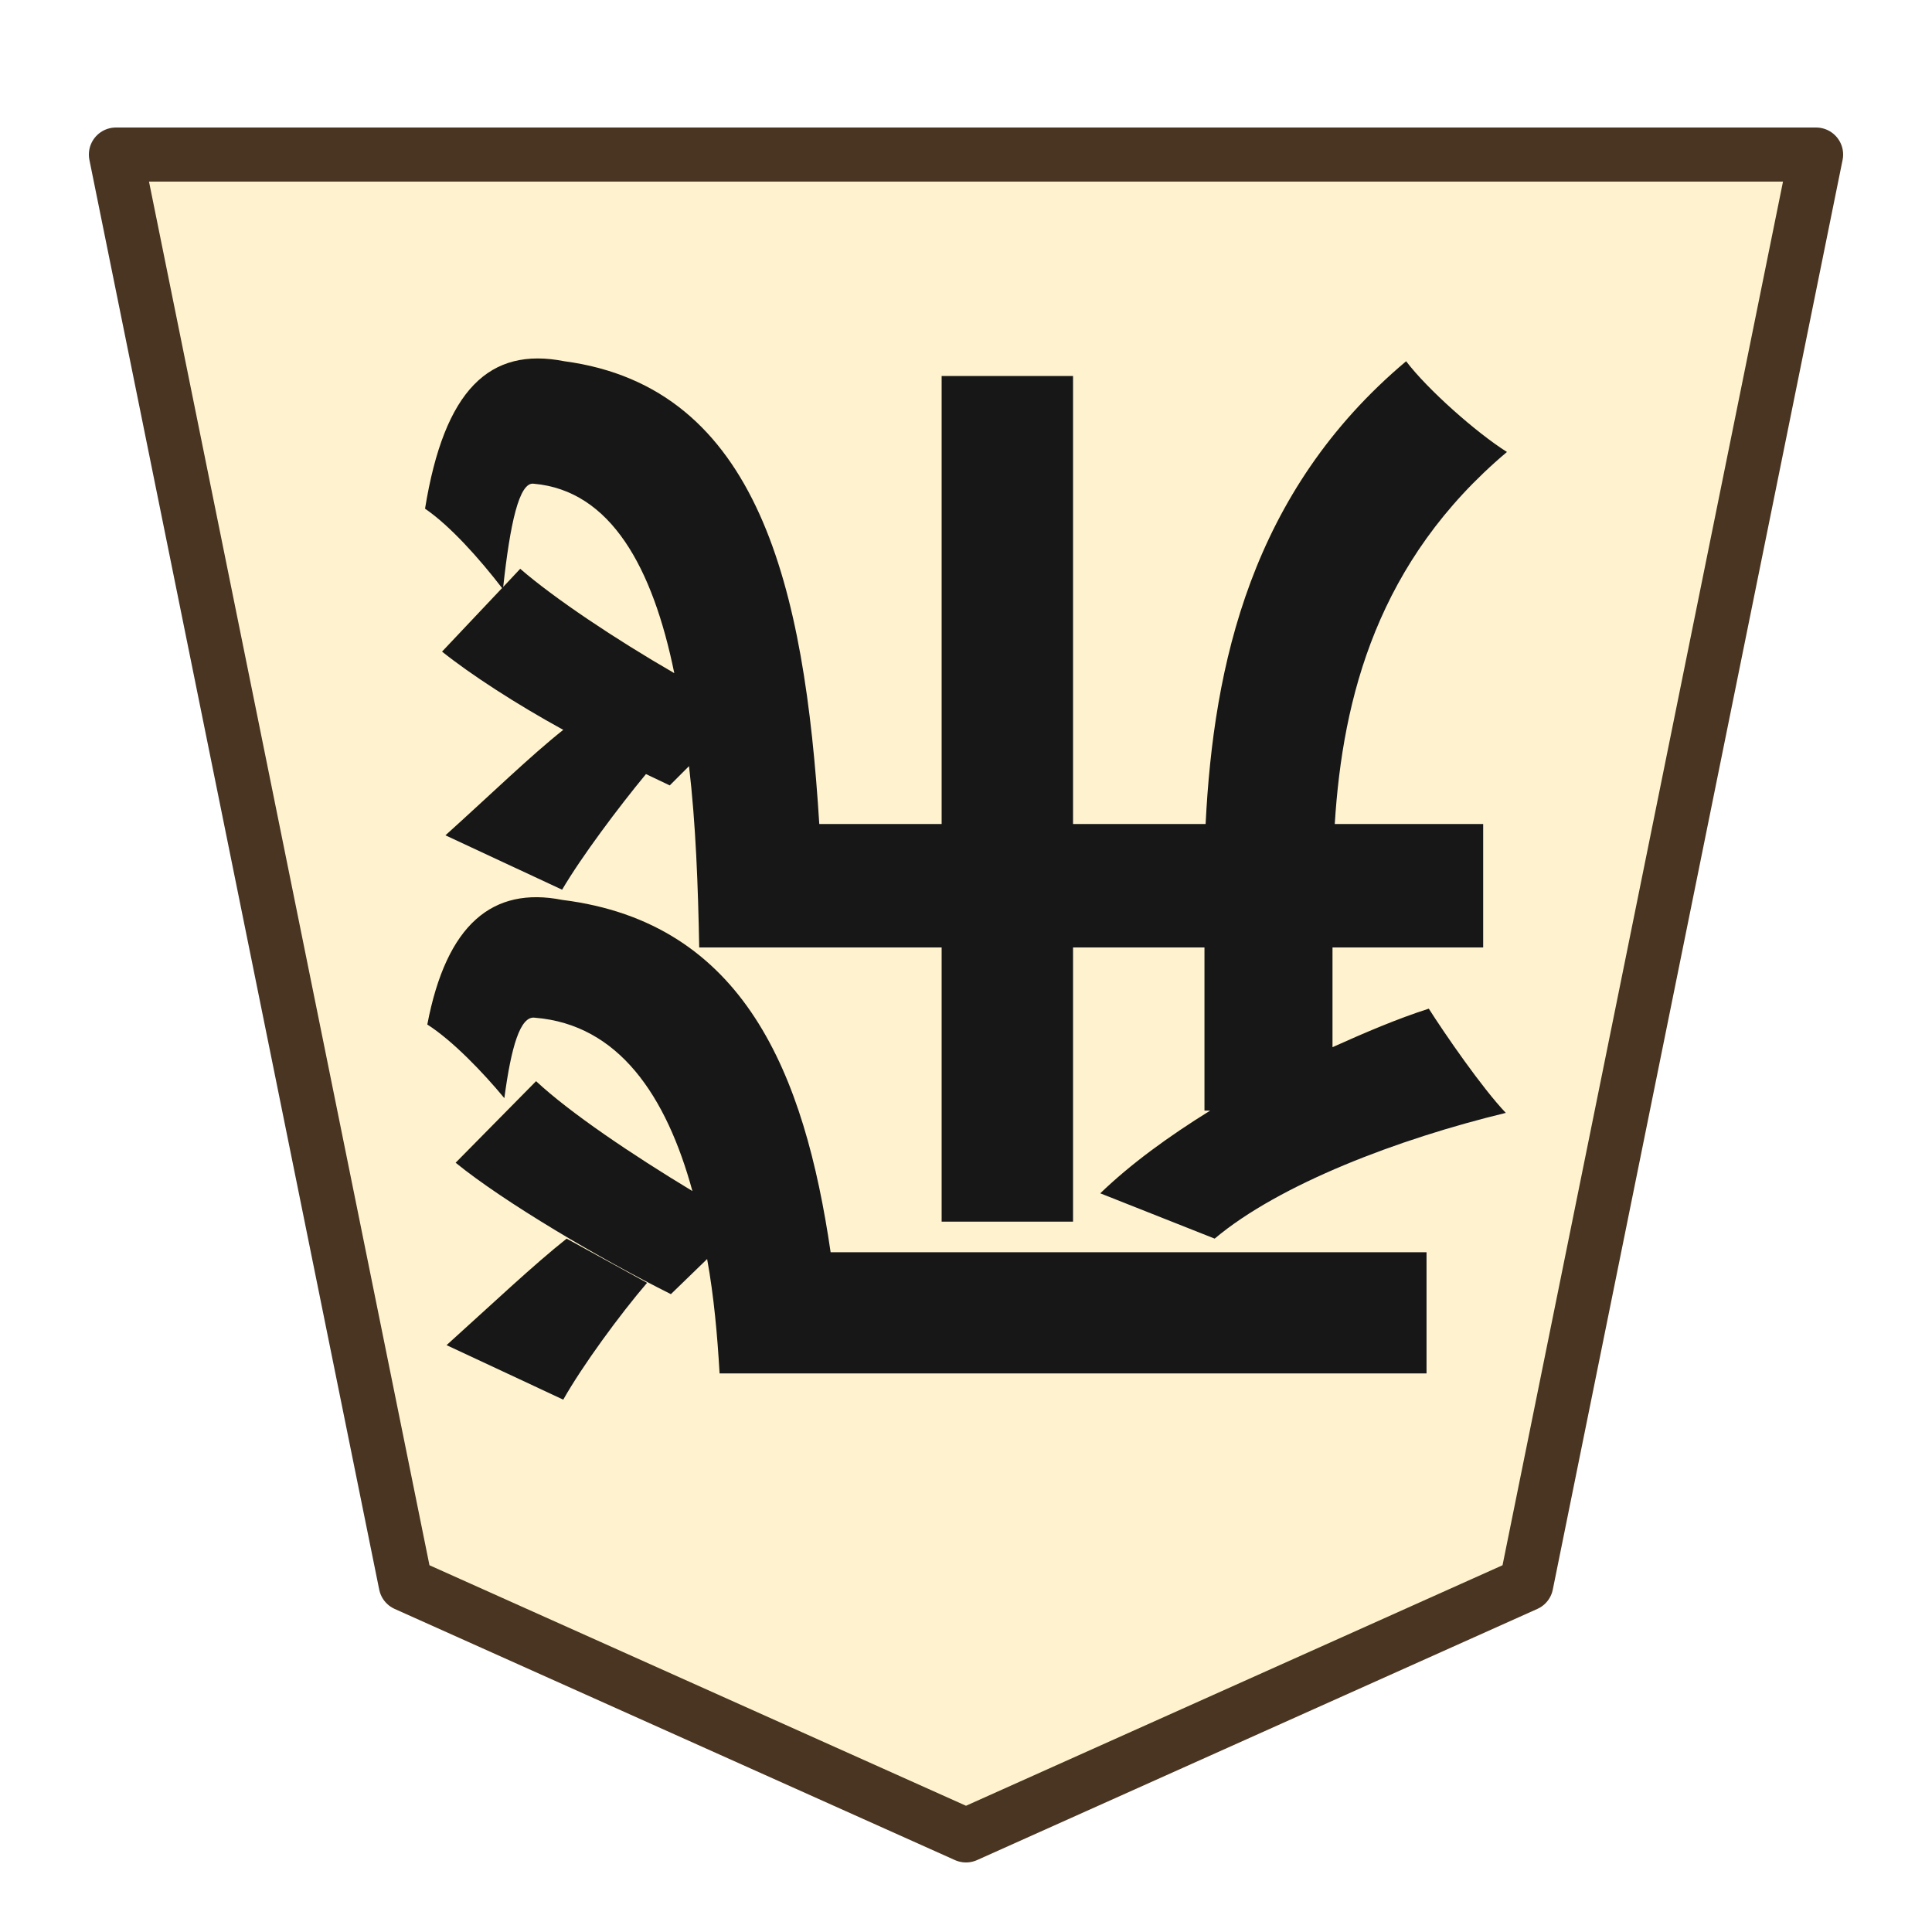
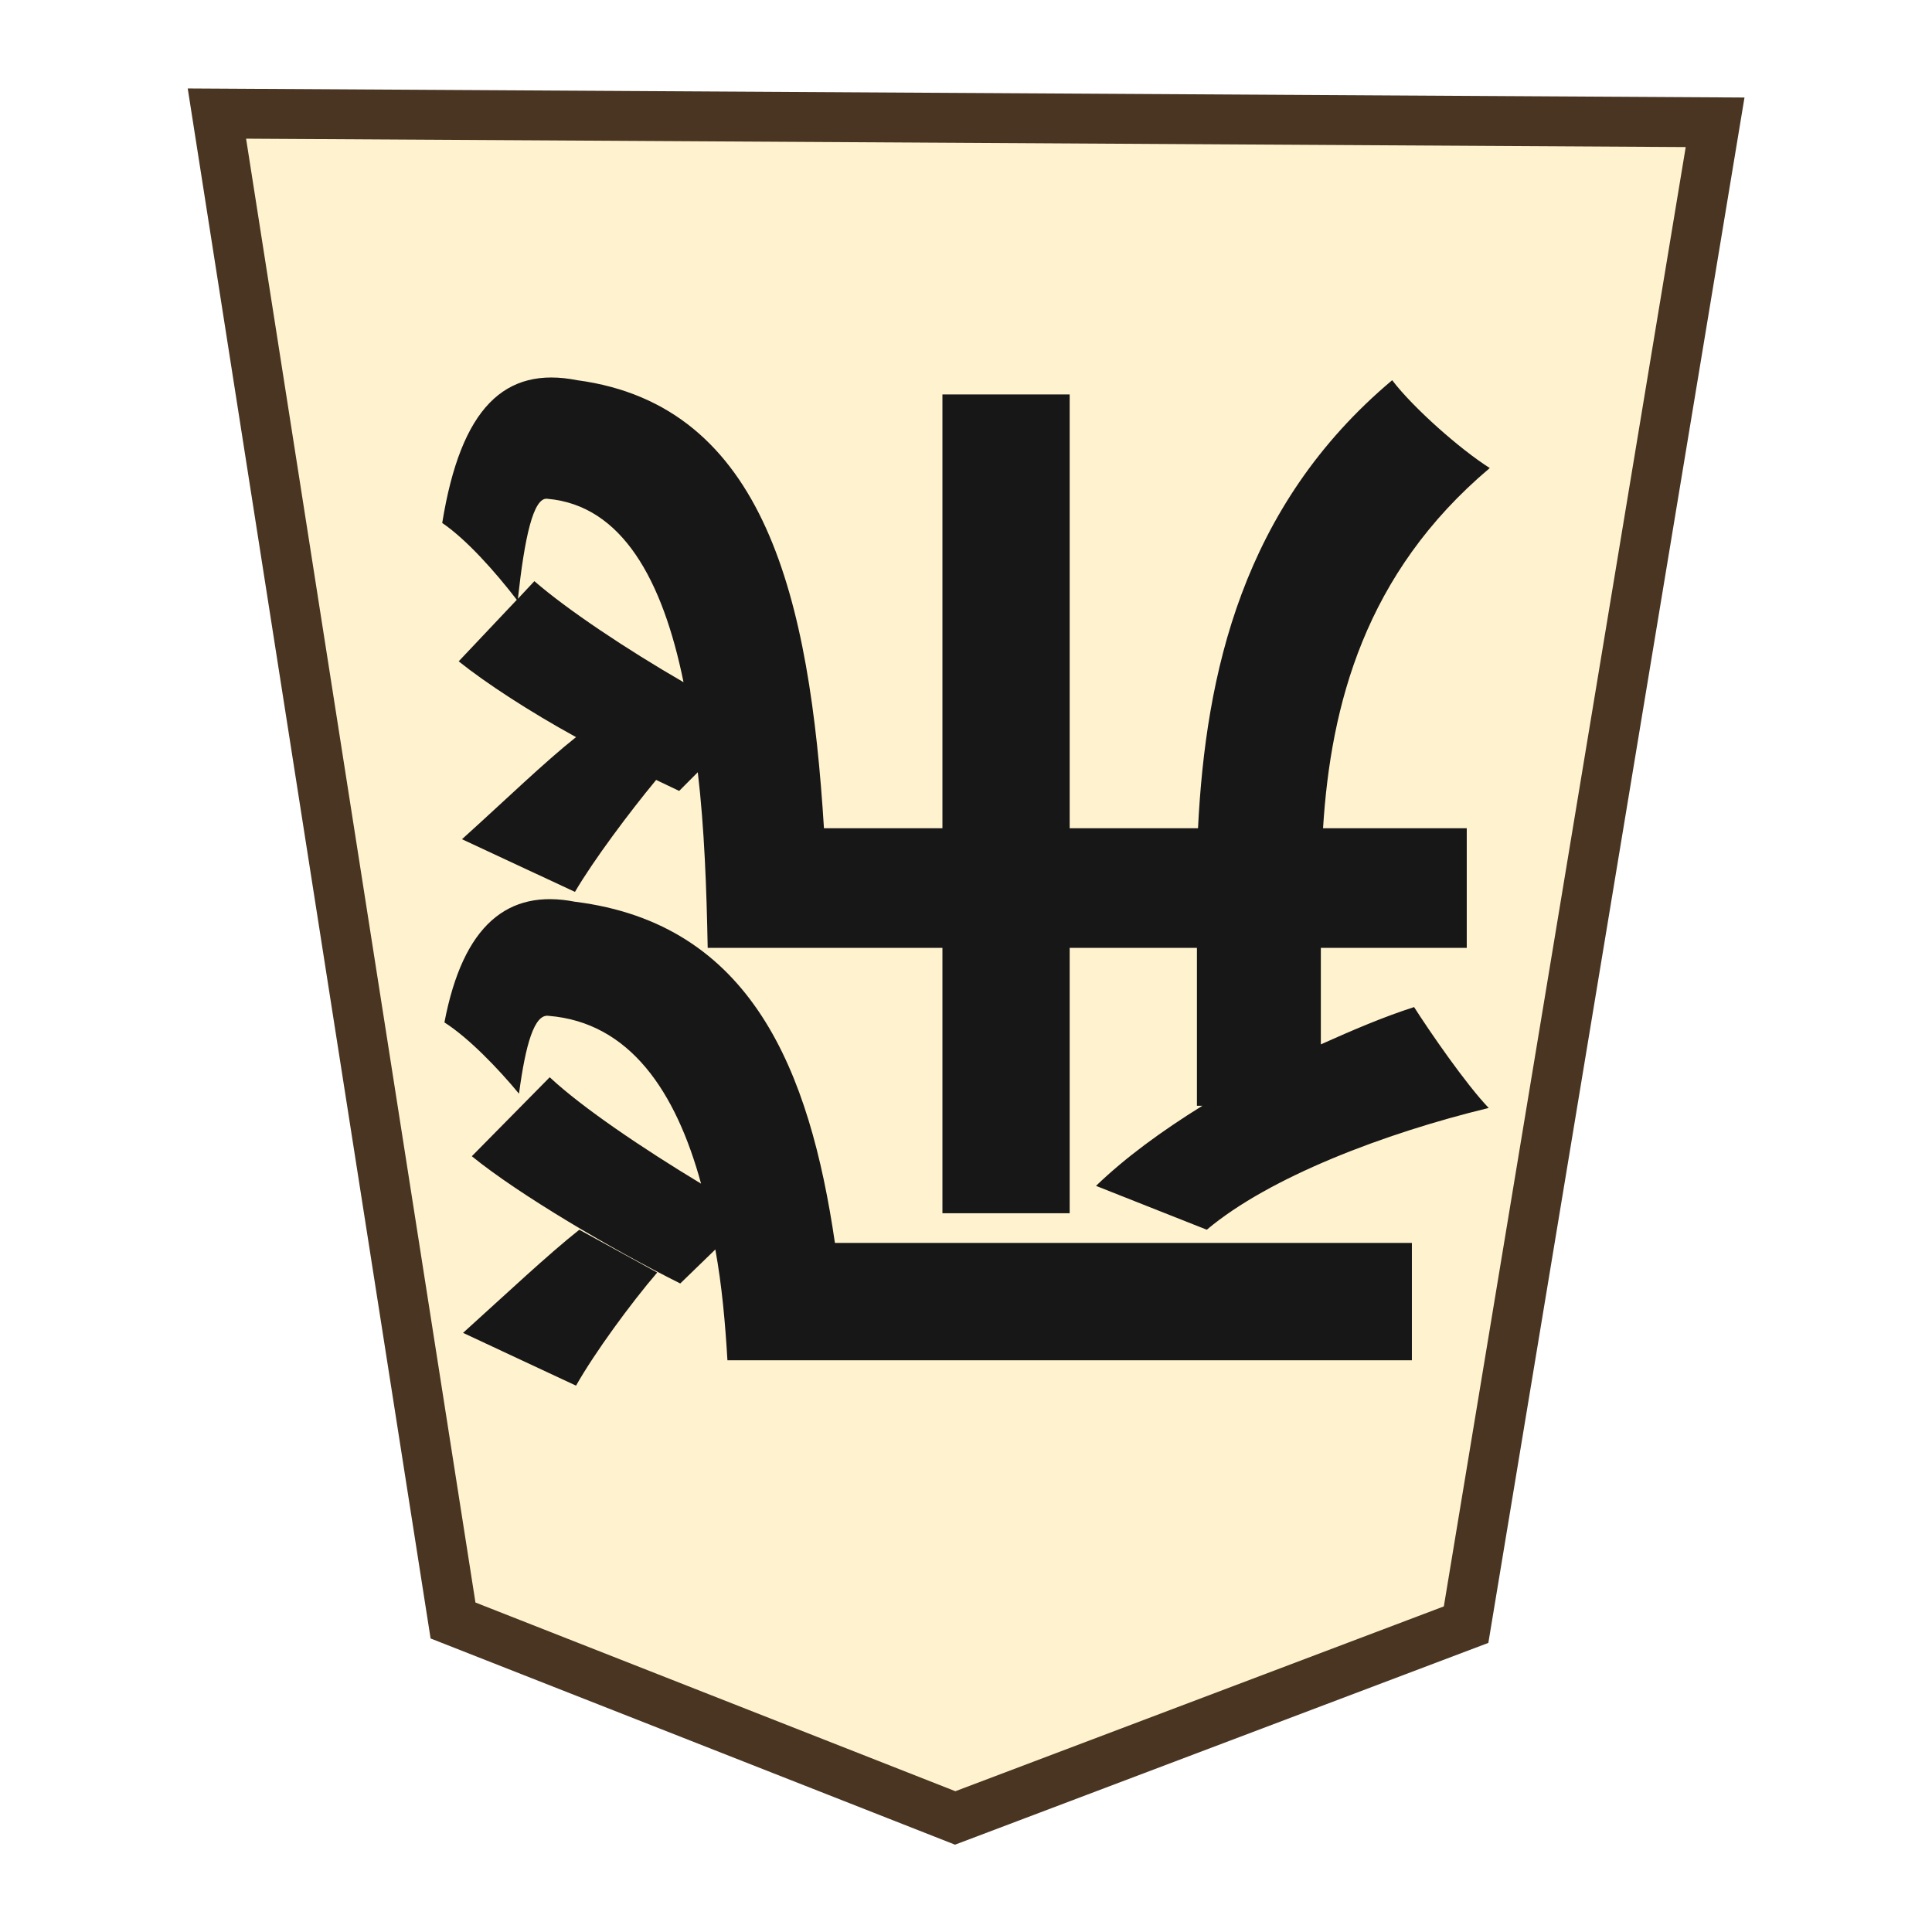
- <svg xmlns="http://www.w3.org/2000/svg" width="45" height="45" viewBox="0 0 100 100">
-   <g transform="rotate(180 50 50)">
-     <path d="M50 5L79 18L94 92H6L21 18Z" fill="#fff3cf" stroke="#493522" stroke-width="2.8" stroke-linejoin="round" />
-     <path fill="#171717" fill-rule="nonzero" d="M70.846 27.554C69.849 29.321 67.914 31.960 66.507 33.602L70.670 35.889C72.371 34.540 74.482 32.546 76.886 30.376L70.846 27.554M37.129 35.889C33.786 38.703 27.629 41.049 22.059 42.397C23.290 43.687 25.225 46.502 26.046 47.792C27.688 47.264 29.330 46.561 31.030 45.798L31.030 50.959L23.231 50.959L23.231 57.350L30.913 57.350C30.503 63.926 28.685 70.970 22.000 76.606C23.583 77.604 26.105 79.835 27.219 81.302C35.252 74.552 37.187 65.570 37.598 57.350L44.459 57.350L44.459 80.539L51.261 80.539L51.261 57.350L57.594 57.350C58.356 69.562 60.702 79.953 70.787 81.302C74.658 82.066 77.003 79.835 78.000 73.671C76.710 72.791 75.185 71.087 74.013 69.562L77.120 66.273C75.654 65.100 73.309 63.573 70.846 62.223C72.547 60.873 74.599 58.877 76.945 56.764L70.905 53.949C69.908 55.650 67.973 58.231 66.565 59.934L65.334 59.347L64.337 60.345C63.985 57.350 63.868 54.125 63.809 50.959L51.261 50.959L51.261 36.768L44.459 36.768L44.459 50.959L37.657 50.959L37.657 42.515L37.363 42.515C39.533 41.166 41.468 39.759 43.051 38.234L37.129 35.889M26.163 28.911L26.163 35.185L57.007 35.185C58.356 44.391 61.464 52.249 70.905 53.422C74.482 54.125 76.886 52.190 77.883 46.971C76.593 46.150 75.009 44.508 73.895 43.160C73.543 45.798 73.074 47.440 72.312 47.323C67.973 46.971 65.510 43.277 64.161 38.351C67.269 40.228 70.494 42.397 72.253 44.039L76.417 39.817C73.895 37.765 68.911 34.833 65.275 33.015L63.399 34.833C63.047 32.898 62.871 30.904 62.754 28.911L26.163 28.911M65.099 65.158C68.149 66.919 71.315 69.033 73.074 70.560L73.954 69.620C73.602 72.849 73.133 75.079 72.371 74.962C68.383 74.610 66.214 70.618 65.099 65.158" />
+ <svg xmlns="http://www.w3.org/2000/svg" width="45" height="45" viewBox="0 0 45 45">
+   <g transform="matrix(-0.96825,0,0,-0.96825,44.2857,44.28)">
+     <polygon points="4.48,42.79 40.52,43 34.84,6.75 22.76,2 10.47,6.65 " fill="#fff3cf" stroke="#493522" stroke-width="1.2" />
+     <path fill="#171717" fill-rule="nonzero" d="M31.881 12.399C31.432 13.194 30.561 14.382 29.928 15.121L31.802 16.150C32.567 15.543 33.517 14.646 34.599 13.669L31.881 12.399M16.708 16.150C15.204 17.416 12.433 18.472 9.926 19.079C10.481 19.659 11.351 20.926 11.721 21.506C12.460 21.269 13.198 20.952 13.964 20.609L13.964 22.931L10.454 22.931L10.454 25.808L13.911 25.808C13.726 28.767 12.908 31.937 9.900 34.473C10.612 34.922 11.747 35.926 12.248 36.586C15.864 33.548 16.734 29.506 16.919 25.808L20.006 25.808L20.006 36.243L23.067 36.243L23.067 25.808L25.917 25.808C26.260 31.303 27.316 35.979 31.854 36.586C33.596 36.930 34.651 35.926 35.100 33.152C34.519 32.756 33.833 31.989 33.306 31.303L34.704 29.823C34.045 29.295 32.989 28.608 31.881 28.000C32.646 27.393 33.570 26.495 34.625 25.544L31.907 24.277C31.459 25.042 30.588 26.204 29.954 26.970L29.400 26.706L28.952 27.155C28.793 25.808 28.741 24.356 28.714 22.931L23.067 22.931L23.067 16.546L20.006 16.546L20.006 22.931L16.945 22.931L16.945 19.132L16.814 19.132C17.790 18.525 18.661 17.891 19.373 17.205L16.708 16.150M11.774 13.010L11.774 15.833L25.653 15.833C26.260 19.976 27.659 23.512 31.907 24.040C33.517 24.356 34.599 23.486 35.047 21.137C34.467 20.768 33.754 20.029 33.253 19.422C33.095 20.609 32.883 21.348 32.540 21.295C30.588 21.137 29.479 19.475 28.873 17.258C30.271 18.103 31.722 19.079 32.514 19.818L34.388 17.918C33.253 16.994 31.010 15.675 29.374 14.857L28.530 15.675C28.371 14.804 28.292 13.907 28.239 13.010L11.774 13.010M29.295 29.321C30.667 30.114 32.092 31.065 32.883 31.752L33.279 31.329C33.121 32.782 32.910 33.786 32.567 33.733C30.772 33.575 29.796 31.778 29.295 29.321" />
  </g>
</svg>
